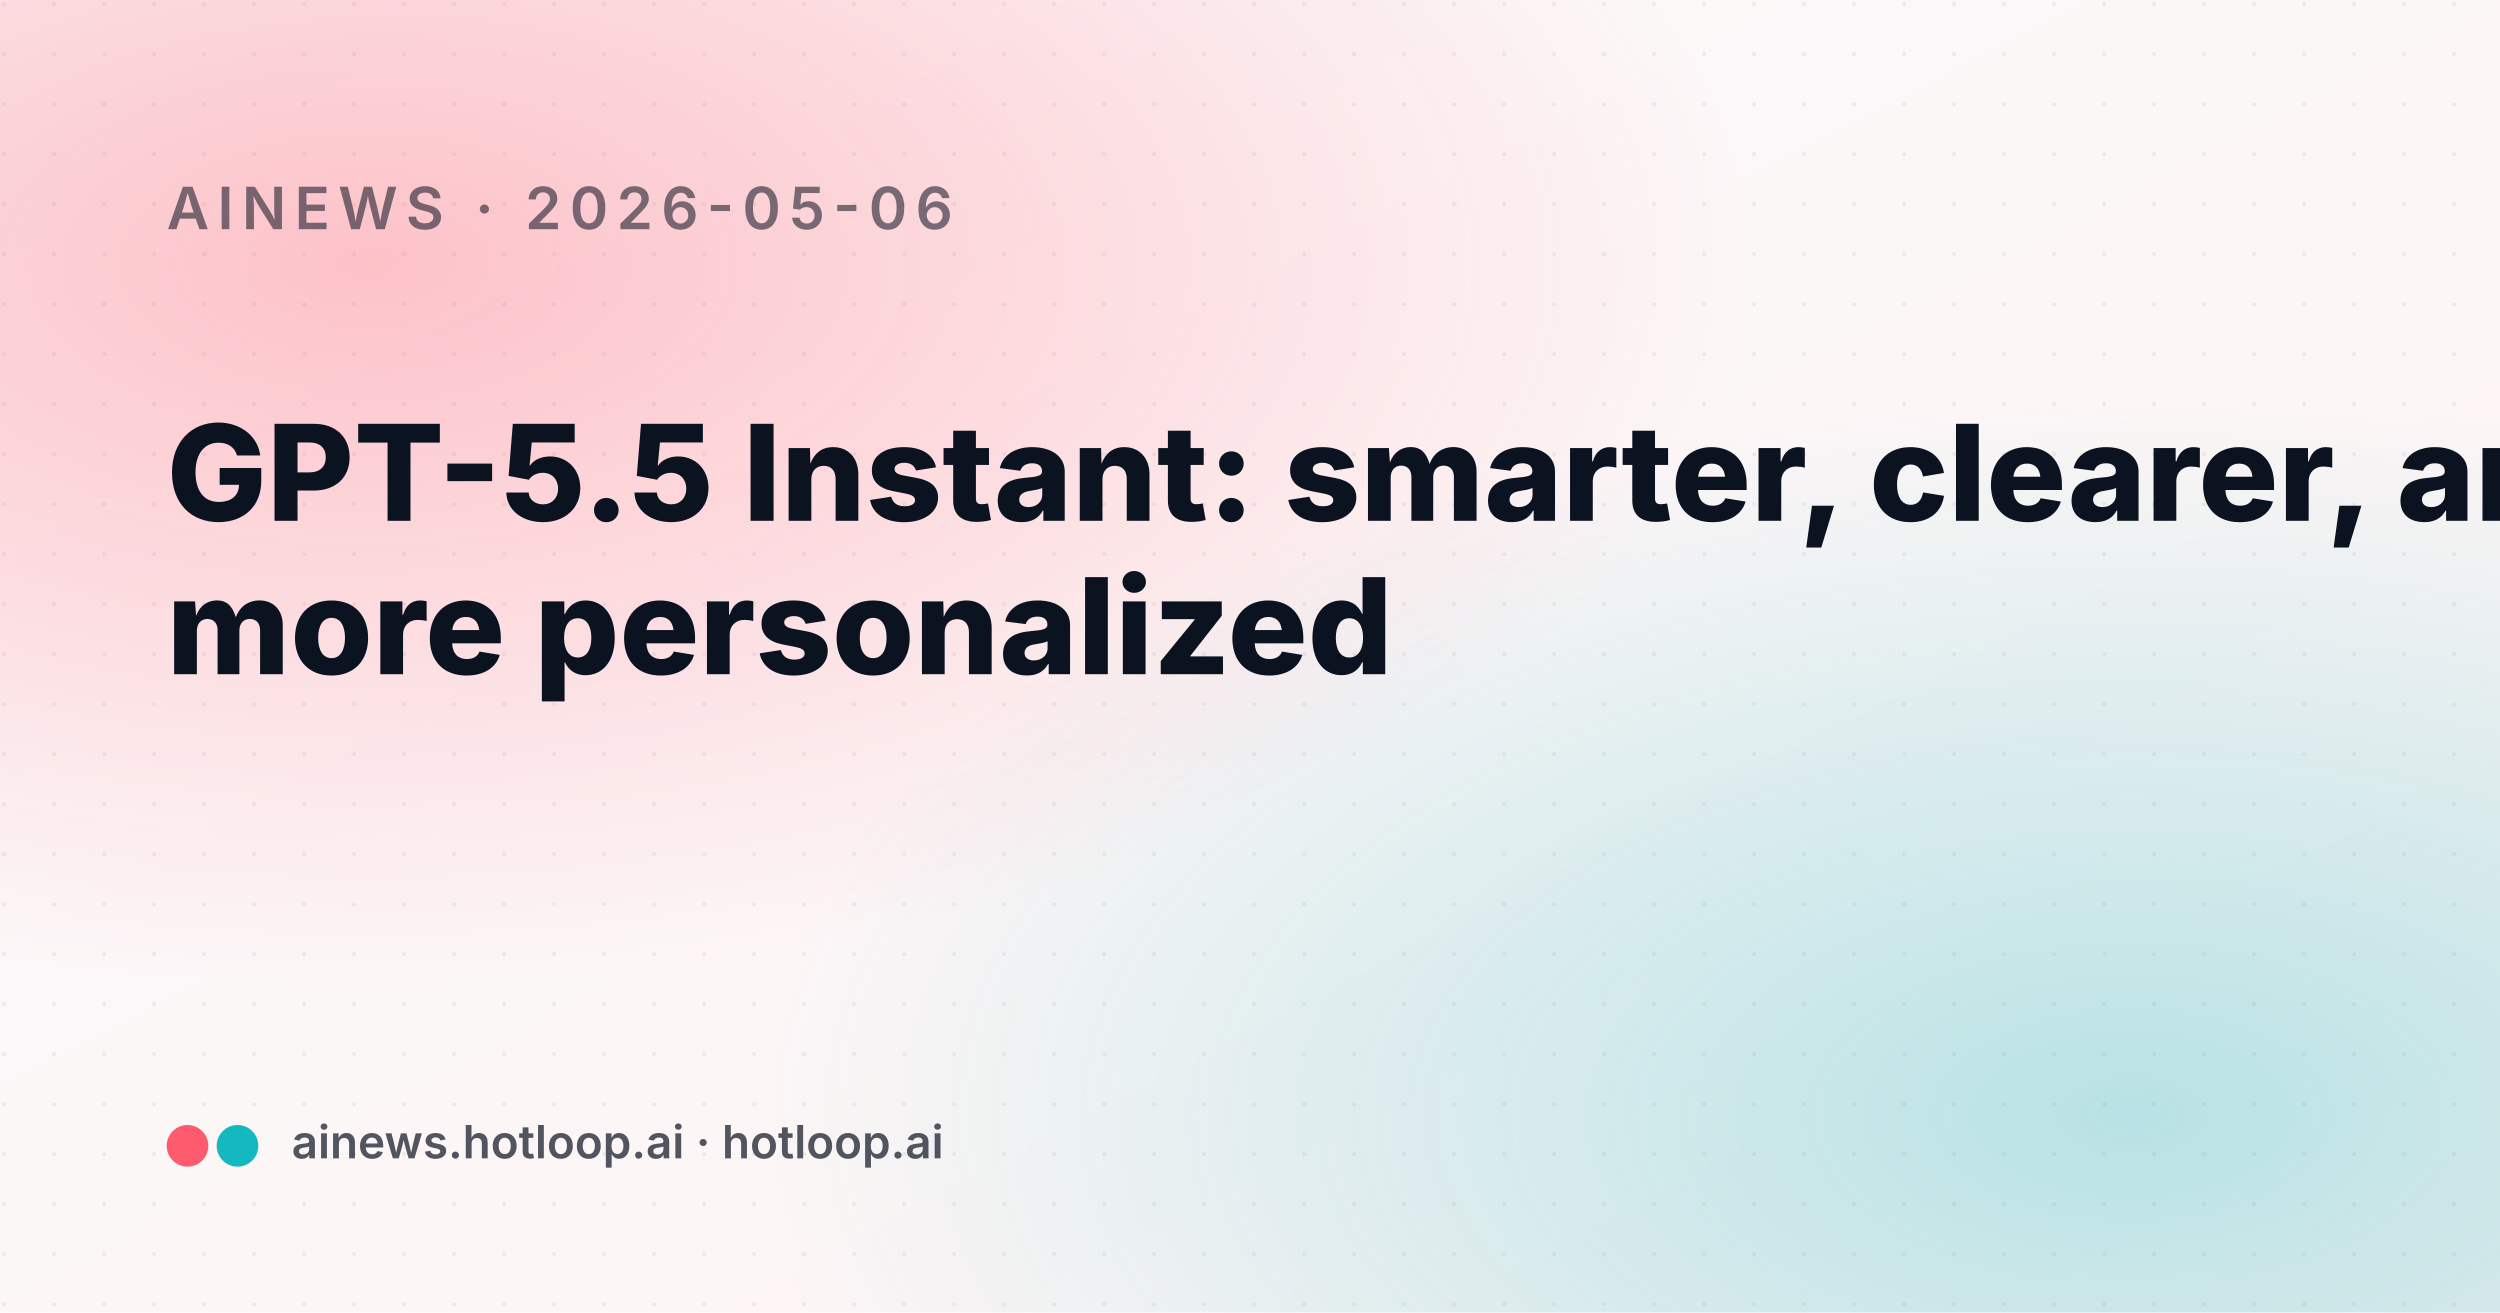
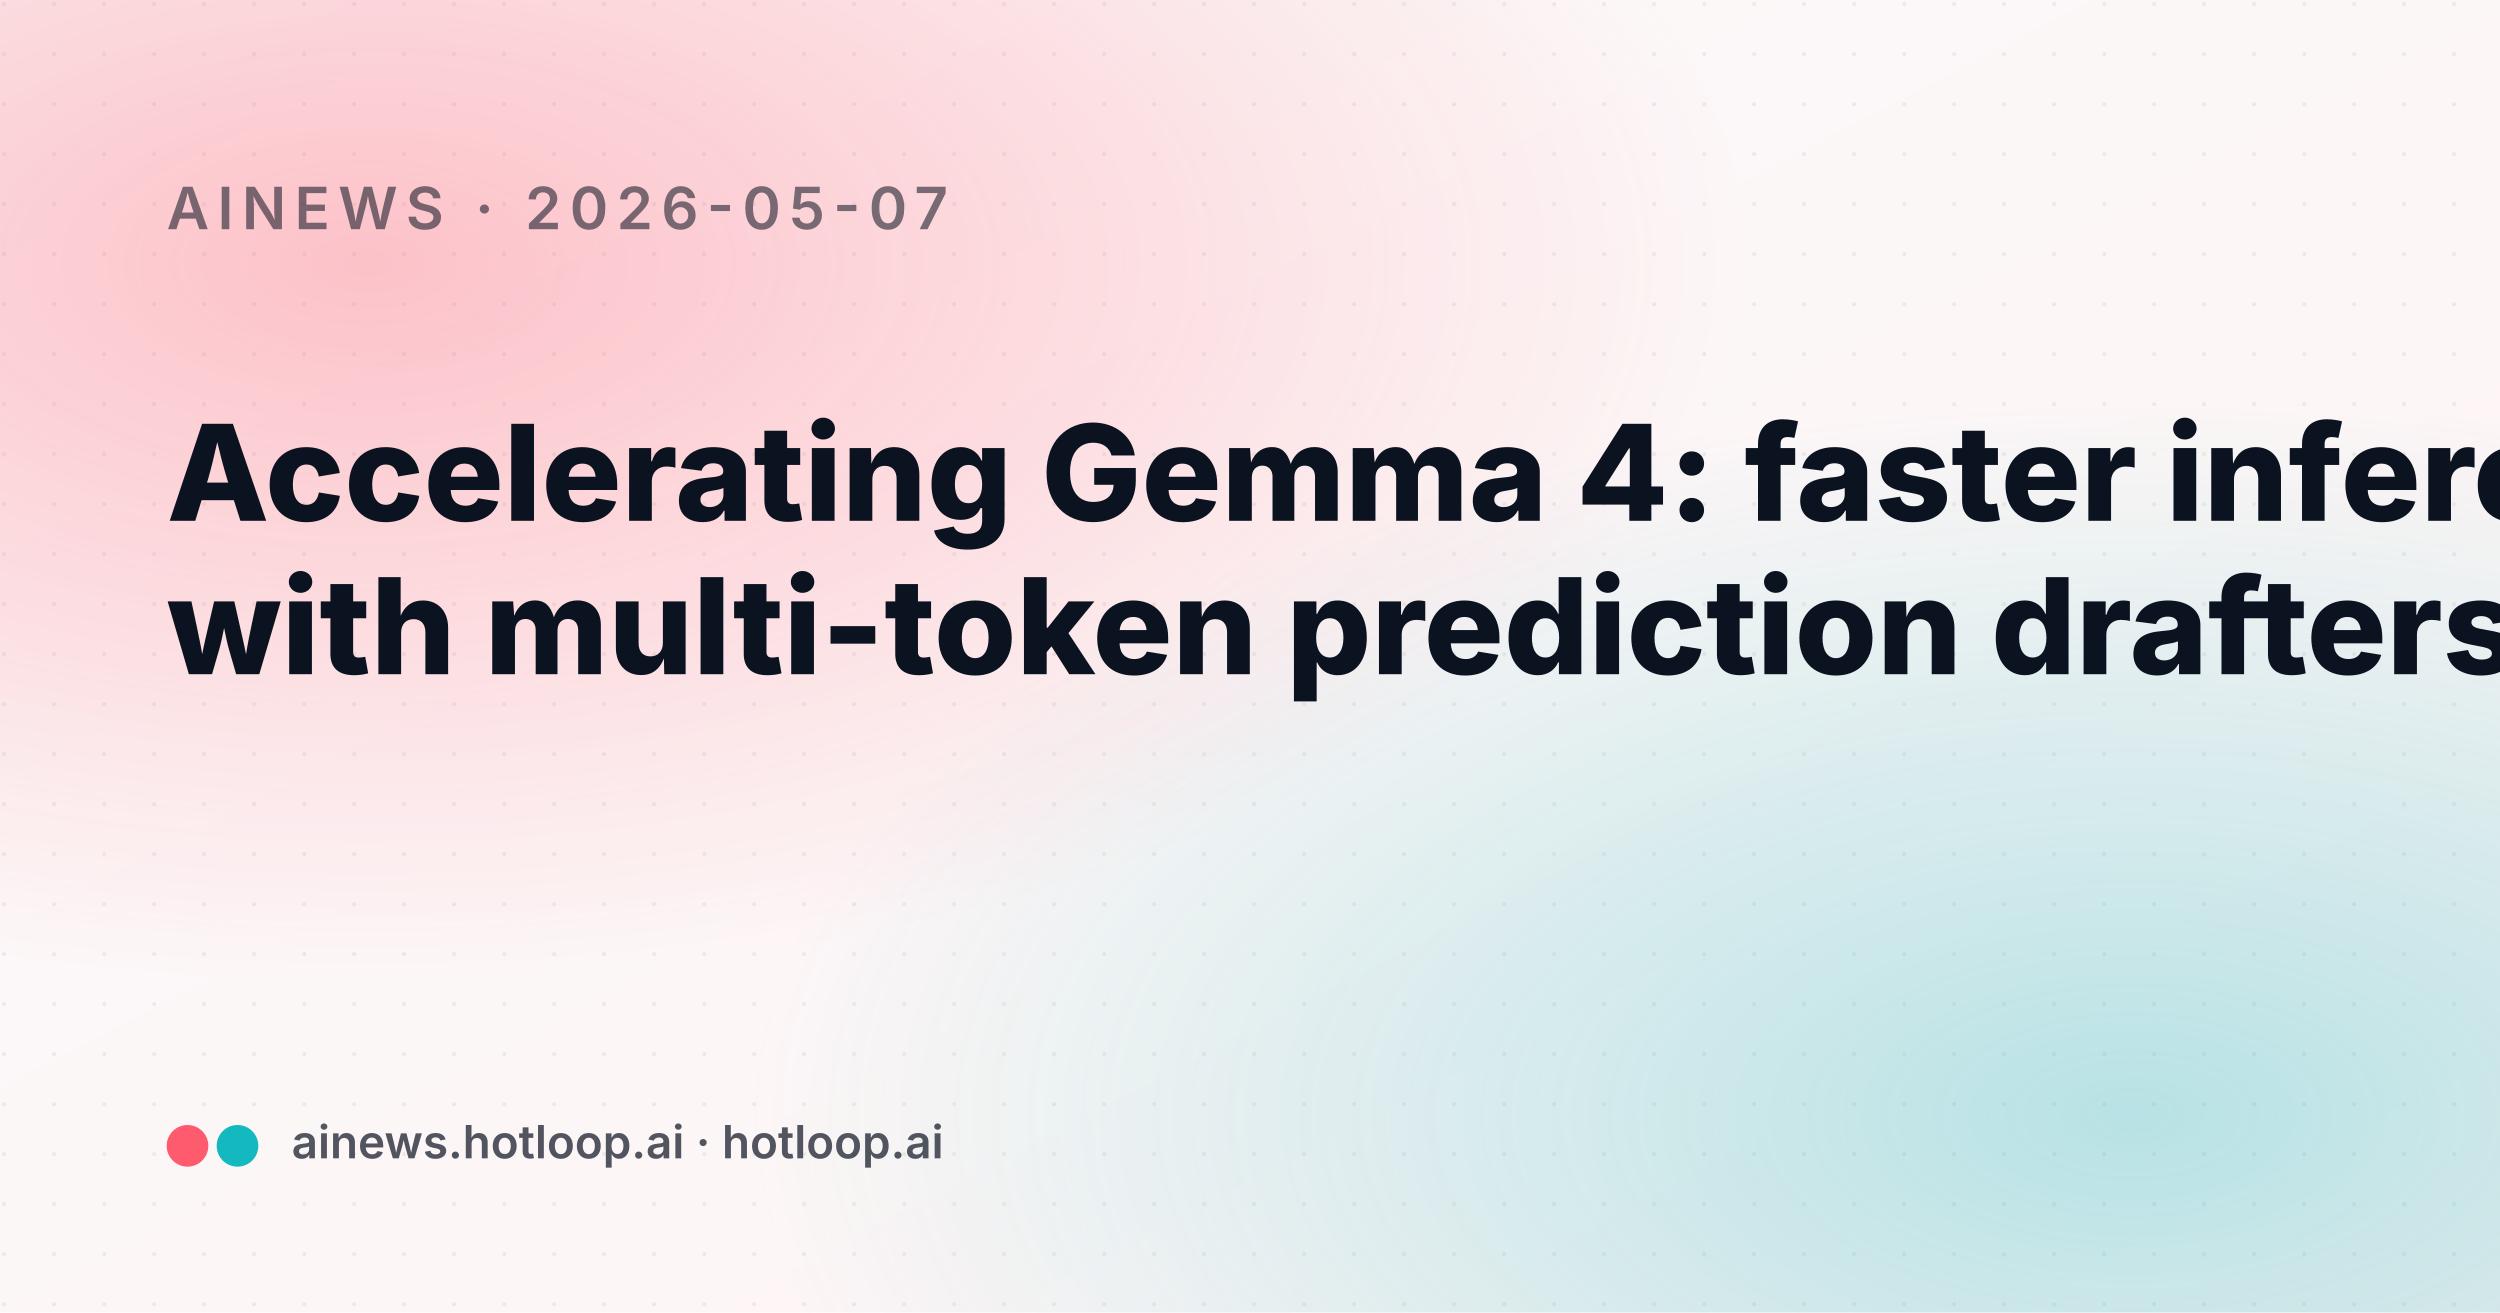
<svg xmlns="http://www.w3.org/2000/svg" viewBox="0 0 1200 630" width="1200" height="630">
  <defs>
    <linearGradient id="bg" x1="0" y1="0" x2="1" y2="1">
      <stop offset="0%" stop-color="#FAFAFA" />
      <stop offset="100%" stop-color="#FFF3F4" />
    </linearGradient>
    <radialGradient id="rose" cx="15%" cy="20%" r="55%">
      <stop offset="0%" stop-color="#FF5B6E" stop-opacity="0.35" />
      <stop offset="100%" stop-color="#FF5B6E" stop-opacity="0" />
    </radialGradient>
    <radialGradient id="teal" cx="85%" cy="85%" r="55%">
      <stop offset="0%" stop-color="#14B8BF" stop-opacity="0.30" />
      <stop offset="100%" stop-color="#14B8BF" stop-opacity="0" />
    </radialGradient>
    <pattern id="dots" x="0" y="0" width="24" height="24" patternUnits="userSpaceOnUse">
      <circle cx="2" cy="2" r="1" fill="#0B1220" fill-opacity="0.06" />
    </pattern>
  </defs>
  <rect width="1200" height="630" fill="url(#bg)" />
  <rect width="1200" height="630" fill="url(#dots)" />
  <rect width="1200" height="630" fill="url(#rose)" />
  <rect width="1200" height="630" fill="url(#teal)" />
  <g font-family="-apple-system, 'SF Pro Display', 'Inter', system-ui, sans-serif">
-     <text x="80" y="110" font-size="28" font-weight="600" fill="#0B1220" fill-opacity="0.55" letter-spacing="4">AINEWS · 2026-05-06</text>
+     <text x="80" y="110" font-size="28" font-weight="600" fill="#0B1220" fill-opacity="0.55" letter-spacing="4">AINEWS · 2026-05-07</text>
    <text x="80" y="250" font-size="64" font-weight="800" fill="#0B1220" style="line-height:1.15">
-       <tspan x="80" dy="0">GPT-5.5 Instant: smarter, clearer, and</tspan>
-       <tspan x="80" dy="1.15em">more personalized</tspan>
+       <tspan x="80" dy="0">Accelerating Gemma 4: faster inference</tspan>
+       <tspan x="80" dy="1.15em">with multi-token prediction drafters</tspan>
    </text>
    <g transform="translate(80, 540)">
      <circle cx="10" cy="10" r="10" fill="#FF5B6E" />
      <circle cx="34" cy="10" r="10" fill="#14B8BF" />
      <text x="60" y="16" font-size="22" font-weight="600" fill="#0B1220" fill-opacity="0.7">ainews.hotloop.ai · hotloop.ai</text>
    </g>
  </g>
</svg>
